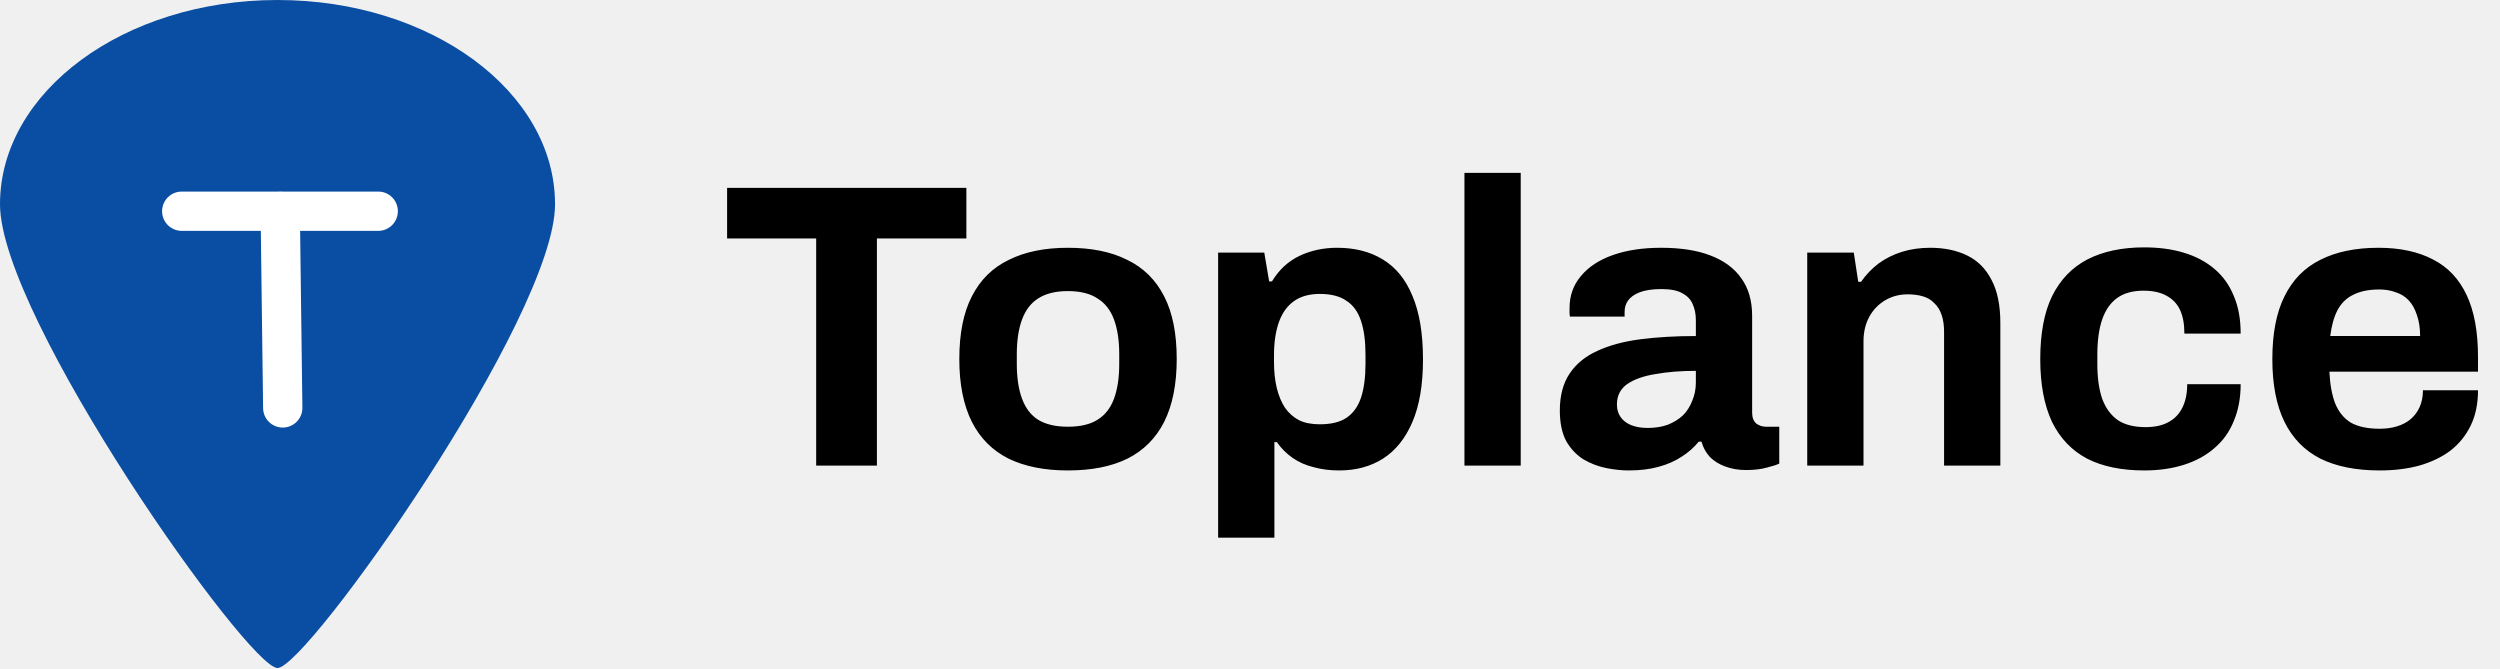
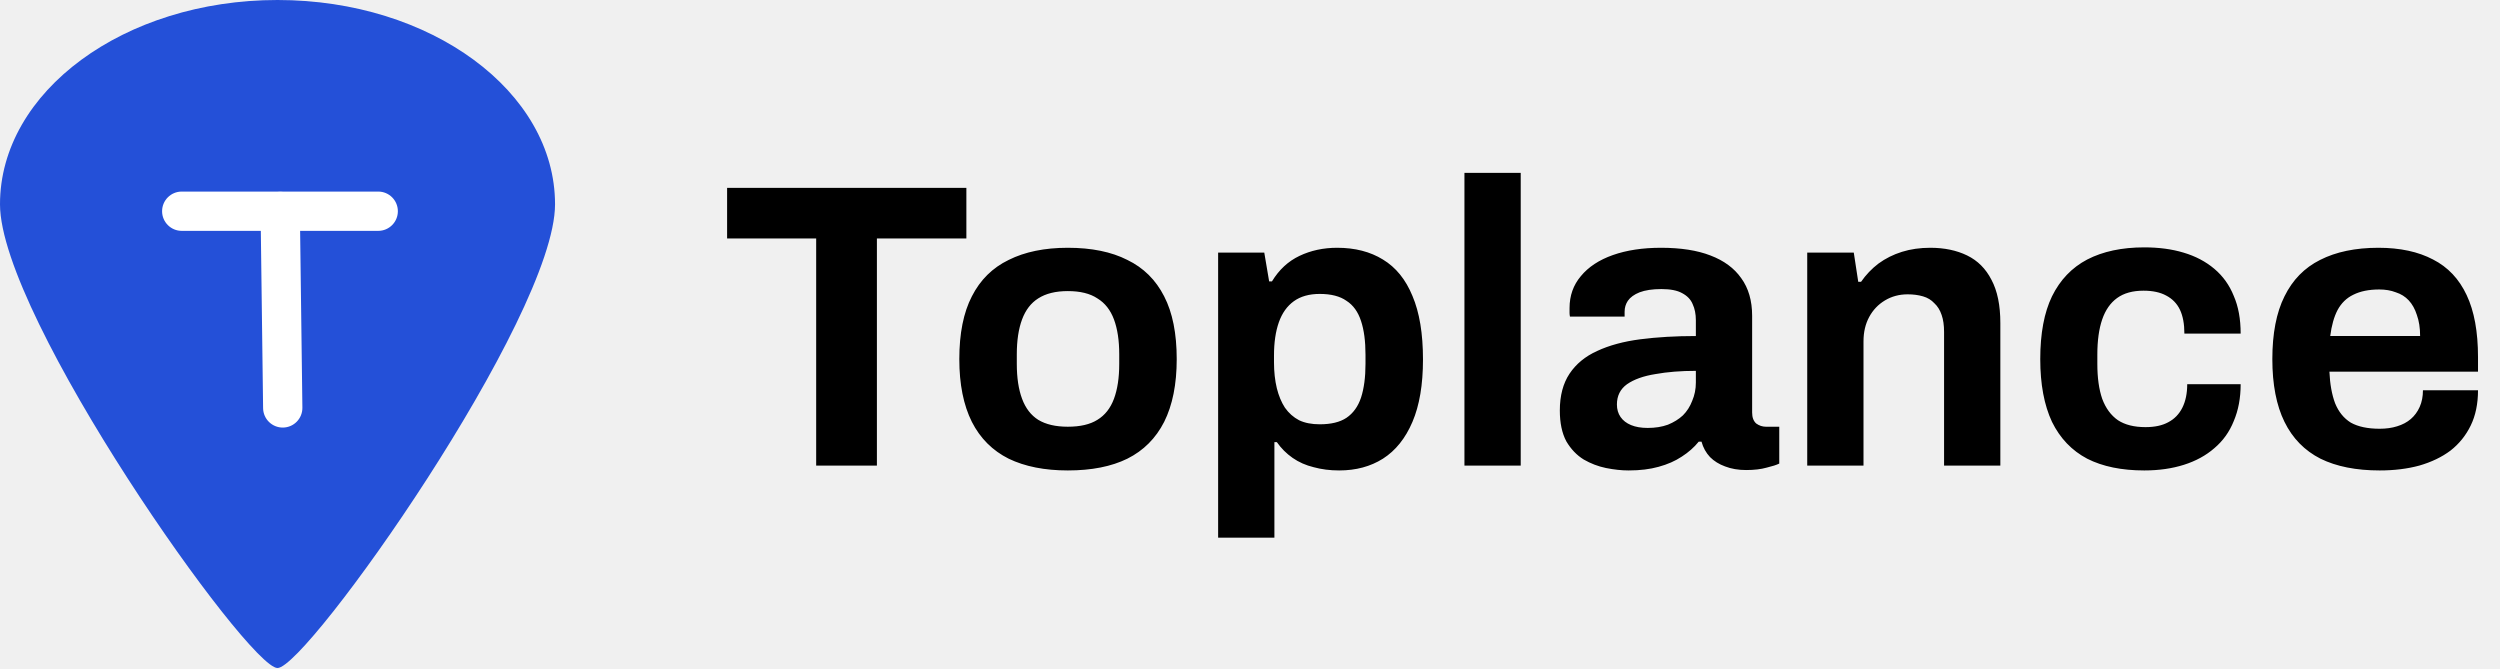
<svg xmlns="http://www.w3.org/2000/svg" width="247" height="66" viewBox="0 0 247 66" fill="none">
-   <path d="M54.838 20.183C54.838 31.331 30.331 66 27.419 66C24.507 66 0 31.331 0 20.183C0 9.036 12.276 0 27.419 0C42.562 0 54.838 9.036 54.838 20.183Z" fill="#0a4ea3" />
+   <path d="M54.838 20.183C54.838 31.331 30.331 66 27.419 66C24.507 66 0 31.331 0 20.183C0 9.036 12.276 0 27.419 0C42.562 0 54.838 9.036 54.838 20.183Z" fill="#2450D8" />
  <rect x="16.015" y="18.927" width="23.294" height="3.882" rx="1.941" fill="white" />
  <rect x="29.603" y="18.927" width="23.294" height="3.882" rx="1.941" transform="rotate(89.2661 29.603 18.9265)" fill="white" />
  <path d="M80.638 46V23.56H71.838V18.56H95.478V23.56H86.638V46H80.638ZM105.5 46.48C103.207 46.48 101.26 46.093 99.66 45.32C98.06 44.52 96.847 43.307 96.02 41.68C95.193 40.027 94.78 37.96 94.78 35.48C94.78 32.947 95.193 30.88 96.02 29.28C96.847 27.653 98.06 26.453 99.66 25.68C101.26 24.88 103.207 24.48 105.5 24.48C107.847 24.48 109.807 24.88 111.38 25.68C112.98 26.453 114.193 27.653 115.02 29.28C115.847 30.88 116.26 32.947 116.26 35.48C116.26 37.96 115.847 40.027 115.02 41.68C114.193 43.307 112.98 44.52 111.38 45.32C109.807 46.093 107.847 46.48 105.5 46.48ZM105.5 42.16C106.727 42.16 107.7 41.933 108.42 41.48C109.167 41.027 109.713 40.333 110.06 39.4C110.407 38.467 110.58 37.32 110.58 35.96V35C110.58 33.64 110.407 32.493 110.06 31.56C109.713 30.627 109.167 29.933 108.42 29.48C107.7 29 106.727 28.76 105.5 28.76C104.3 28.76 103.327 29 102.58 29.48C101.86 29.933 101.327 30.627 100.98 31.56C100.633 32.493 100.46 33.64 100.46 35V35.96C100.46 37.32 100.633 38.467 100.98 39.4C101.327 40.333 101.86 41.027 102.58 41.48C103.327 41.933 104.3 42.16 105.5 42.16ZM120.351 53.12V24.96H124.911L125.391 27.8H125.671C126.365 26.653 127.271 25.813 128.391 25.28C129.511 24.747 130.751 24.48 132.111 24.48C133.871 24.48 135.378 24.867 136.631 25.64C137.911 26.413 138.885 27.613 139.551 29.24C140.245 30.867 140.591 32.96 140.591 35.52C140.591 38 140.245 40.053 139.551 41.68C138.858 43.307 137.885 44.52 136.631 45.32C135.405 46.093 133.965 46.48 132.311 46.48C131.405 46.48 130.565 46.373 129.791 46.16C129.018 45.973 128.325 45.667 127.711 45.24C127.098 44.813 126.578 44.293 126.151 43.68H125.911V53.12H120.351ZM130.391 41.92C131.511 41.92 132.391 41.707 133.031 41.28C133.698 40.827 134.178 40.16 134.471 39.28C134.765 38.373 134.911 37.267 134.911 35.96V35.04C134.911 33.707 134.765 32.6 134.471 31.72C134.178 30.813 133.698 30.147 133.031 29.72C132.391 29.267 131.511 29.04 130.391 29.04C129.351 29.04 128.498 29.28 127.831 29.76C127.165 30.24 126.671 30.933 126.351 31.84C126.031 32.747 125.871 33.84 125.871 35.12V35.8C125.871 36.733 125.965 37.587 126.151 38.36C126.338 39.107 126.605 39.747 126.951 40.28C127.325 40.813 127.791 41.227 128.351 41.52C128.911 41.787 129.591 41.92 130.391 41.92ZM144.687 46V17.08H150.247V46H144.687ZM160.911 46.48C160.218 46.48 159.471 46.4 158.671 46.24C157.898 46.08 157.165 45.8 156.471 45.4C155.778 44.973 155.205 44.373 154.751 43.6C154.325 42.8 154.111 41.787 154.111 40.56C154.111 39.093 154.431 37.88 155.071 36.92C155.711 35.96 156.618 35.213 157.791 34.68C158.991 34.12 160.418 33.733 162.071 33.52C163.725 33.307 165.551 33.2 167.551 33.2V31.64C167.551 31.027 167.445 30.493 167.231 30.04C167.045 29.587 166.698 29.227 166.191 28.96C165.711 28.693 165.031 28.56 164.151 28.56C163.271 28.56 162.551 28.667 161.991 28.88C161.458 29.093 161.071 29.373 160.831 29.72C160.618 30.04 160.511 30.4 160.511 30.8V31.28H155.111C155.085 31.147 155.071 31.027 155.071 30.92C155.071 30.787 155.071 30.627 155.071 30.44C155.071 29.213 155.445 28.16 156.191 27.28C156.938 26.373 157.991 25.68 159.351 25.2C160.711 24.72 162.298 24.48 164.111 24.48C166.058 24.48 167.685 24.733 168.991 25.24C170.325 25.747 171.338 26.493 172.031 27.48C172.751 28.467 173.111 29.707 173.111 31.2V40.76C173.111 41.24 173.245 41.6 173.511 41.84C173.805 42.053 174.125 42.16 174.471 42.16H175.791V45.8C175.525 45.933 175.111 46.067 174.551 46.2C173.991 46.36 173.311 46.44 172.511 46.44C171.738 46.44 171.045 46.32 170.431 46.08C169.845 45.867 169.351 45.56 168.951 45.16C168.551 44.733 168.271 44.227 168.111 43.64H167.831C167.378 44.2 166.818 44.693 166.151 45.12C165.511 45.547 164.751 45.88 163.871 46.12C163.018 46.36 162.031 46.48 160.911 46.48ZM162.791 42.28C163.538 42.28 164.205 42.173 164.791 41.96C165.378 41.72 165.871 41.413 166.271 41.04C166.671 40.64 166.978 40.16 167.191 39.6C167.431 39.04 167.551 38.44 167.551 37.8V36.64C166.058 36.64 164.725 36.747 163.551 36.96C162.378 37.147 161.445 37.48 160.751 37.96C160.085 38.44 159.751 39.107 159.751 39.96C159.751 40.44 159.871 40.853 160.111 41.2C160.351 41.547 160.698 41.813 161.151 42C161.605 42.187 162.151 42.28 162.791 42.28ZM178.554 46V24.96H183.154L183.594 27.84H183.874C184.354 27.147 184.928 26.547 185.594 26.04C186.288 25.533 187.061 25.147 187.914 24.88C188.768 24.613 189.701 24.48 190.714 24.48C192.101 24.48 193.314 24.733 194.354 25.24C195.394 25.747 196.194 26.547 196.754 27.64C197.341 28.733 197.634 30.16 197.634 31.92V46H192.074V32.8C192.074 32.133 191.994 31.573 191.834 31.12C191.674 30.64 191.434 30.253 191.114 29.96C190.821 29.64 190.448 29.413 189.994 29.28C189.541 29.147 189.034 29.08 188.474 29.08C187.648 29.08 186.901 29.28 186.234 29.68C185.568 30.08 185.048 30.627 184.674 31.32C184.301 32.013 184.114 32.813 184.114 33.72V46H178.554ZM211.857 46.48C209.617 46.48 207.737 46.093 206.217 45.32C204.697 44.52 203.537 43.307 202.737 41.68C201.964 40.027 201.577 37.96 201.577 35.48C201.577 32.947 201.964 30.88 202.737 29.28C203.537 27.653 204.697 26.44 206.217 25.64C207.764 24.84 209.644 24.44 211.857 24.44C213.297 24.44 214.59 24.613 215.737 24.96C216.91 25.307 217.924 25.84 218.777 26.56C219.63 27.28 220.27 28.173 220.697 29.24C221.15 30.28 221.377 31.52 221.377 32.96H215.817C215.817 32 215.67 31.213 215.377 30.6C215.084 29.987 214.63 29.52 214.017 29.2C213.43 28.88 212.684 28.72 211.777 28.72C210.71 28.72 209.844 28.96 209.177 29.44C208.51 29.92 208.017 30.627 207.697 31.56C207.377 32.493 207.217 33.653 207.217 35.04V35.96C207.217 37.32 207.377 38.467 207.697 39.4C208.044 40.333 208.564 41.04 209.257 41.52C209.95 41.973 210.857 42.2 211.977 42.2C212.884 42.2 213.63 42.04 214.217 41.72C214.83 41.4 215.297 40.92 215.617 40.28C215.937 39.64 216.097 38.867 216.097 37.96H221.377C221.377 39.32 221.15 40.533 220.697 41.6C220.27 42.667 219.63 43.56 218.777 44.28C217.95 45 216.95 45.547 215.777 45.92C214.604 46.293 213.297 46.48 211.857 46.48ZM235.107 46.48C232.787 46.48 230.84 46.093 229.267 45.32C227.693 44.52 226.507 43.307 225.707 41.68C224.907 40.053 224.507 37.987 224.507 35.48C224.507 32.947 224.907 30.88 225.707 29.28C226.507 27.653 227.68 26.453 229.227 25.68C230.8 24.88 232.72 24.48 234.987 24.48C237.12 24.48 238.92 24.867 240.387 25.64C241.853 26.387 242.96 27.56 243.707 29.16C244.453 30.733 244.827 32.773 244.827 35.28V36.72H230.147C230.2 37.947 230.387 38.987 230.707 39.84C231.053 40.693 231.573 41.333 232.267 41.76C232.987 42.16 233.933 42.36 235.107 42.36C235.747 42.36 236.32 42.28 236.827 42.12C237.36 41.96 237.813 41.72 238.187 41.4C238.56 41.08 238.853 40.68 239.067 40.2C239.28 39.72 239.387 39.173 239.387 38.56H244.827C244.827 39.893 244.587 41.053 244.107 42.04C243.627 43.027 242.96 43.853 242.107 44.52C241.253 45.16 240.227 45.653 239.027 46C237.853 46.32 236.547 46.48 235.107 46.48ZM230.227 33.2H239.107C239.107 32.4 239 31.707 238.787 31.12C238.6 30.533 238.333 30.053 237.987 29.68C237.64 29.307 237.213 29.04 236.707 28.88C236.227 28.693 235.68 28.6 235.067 28.6C234.053 28.6 233.2 28.773 232.507 29.12C231.84 29.44 231.32 29.947 230.947 30.64C230.6 31.307 230.36 32.16 230.227 33.2Z" fill="black" />
</svg>
